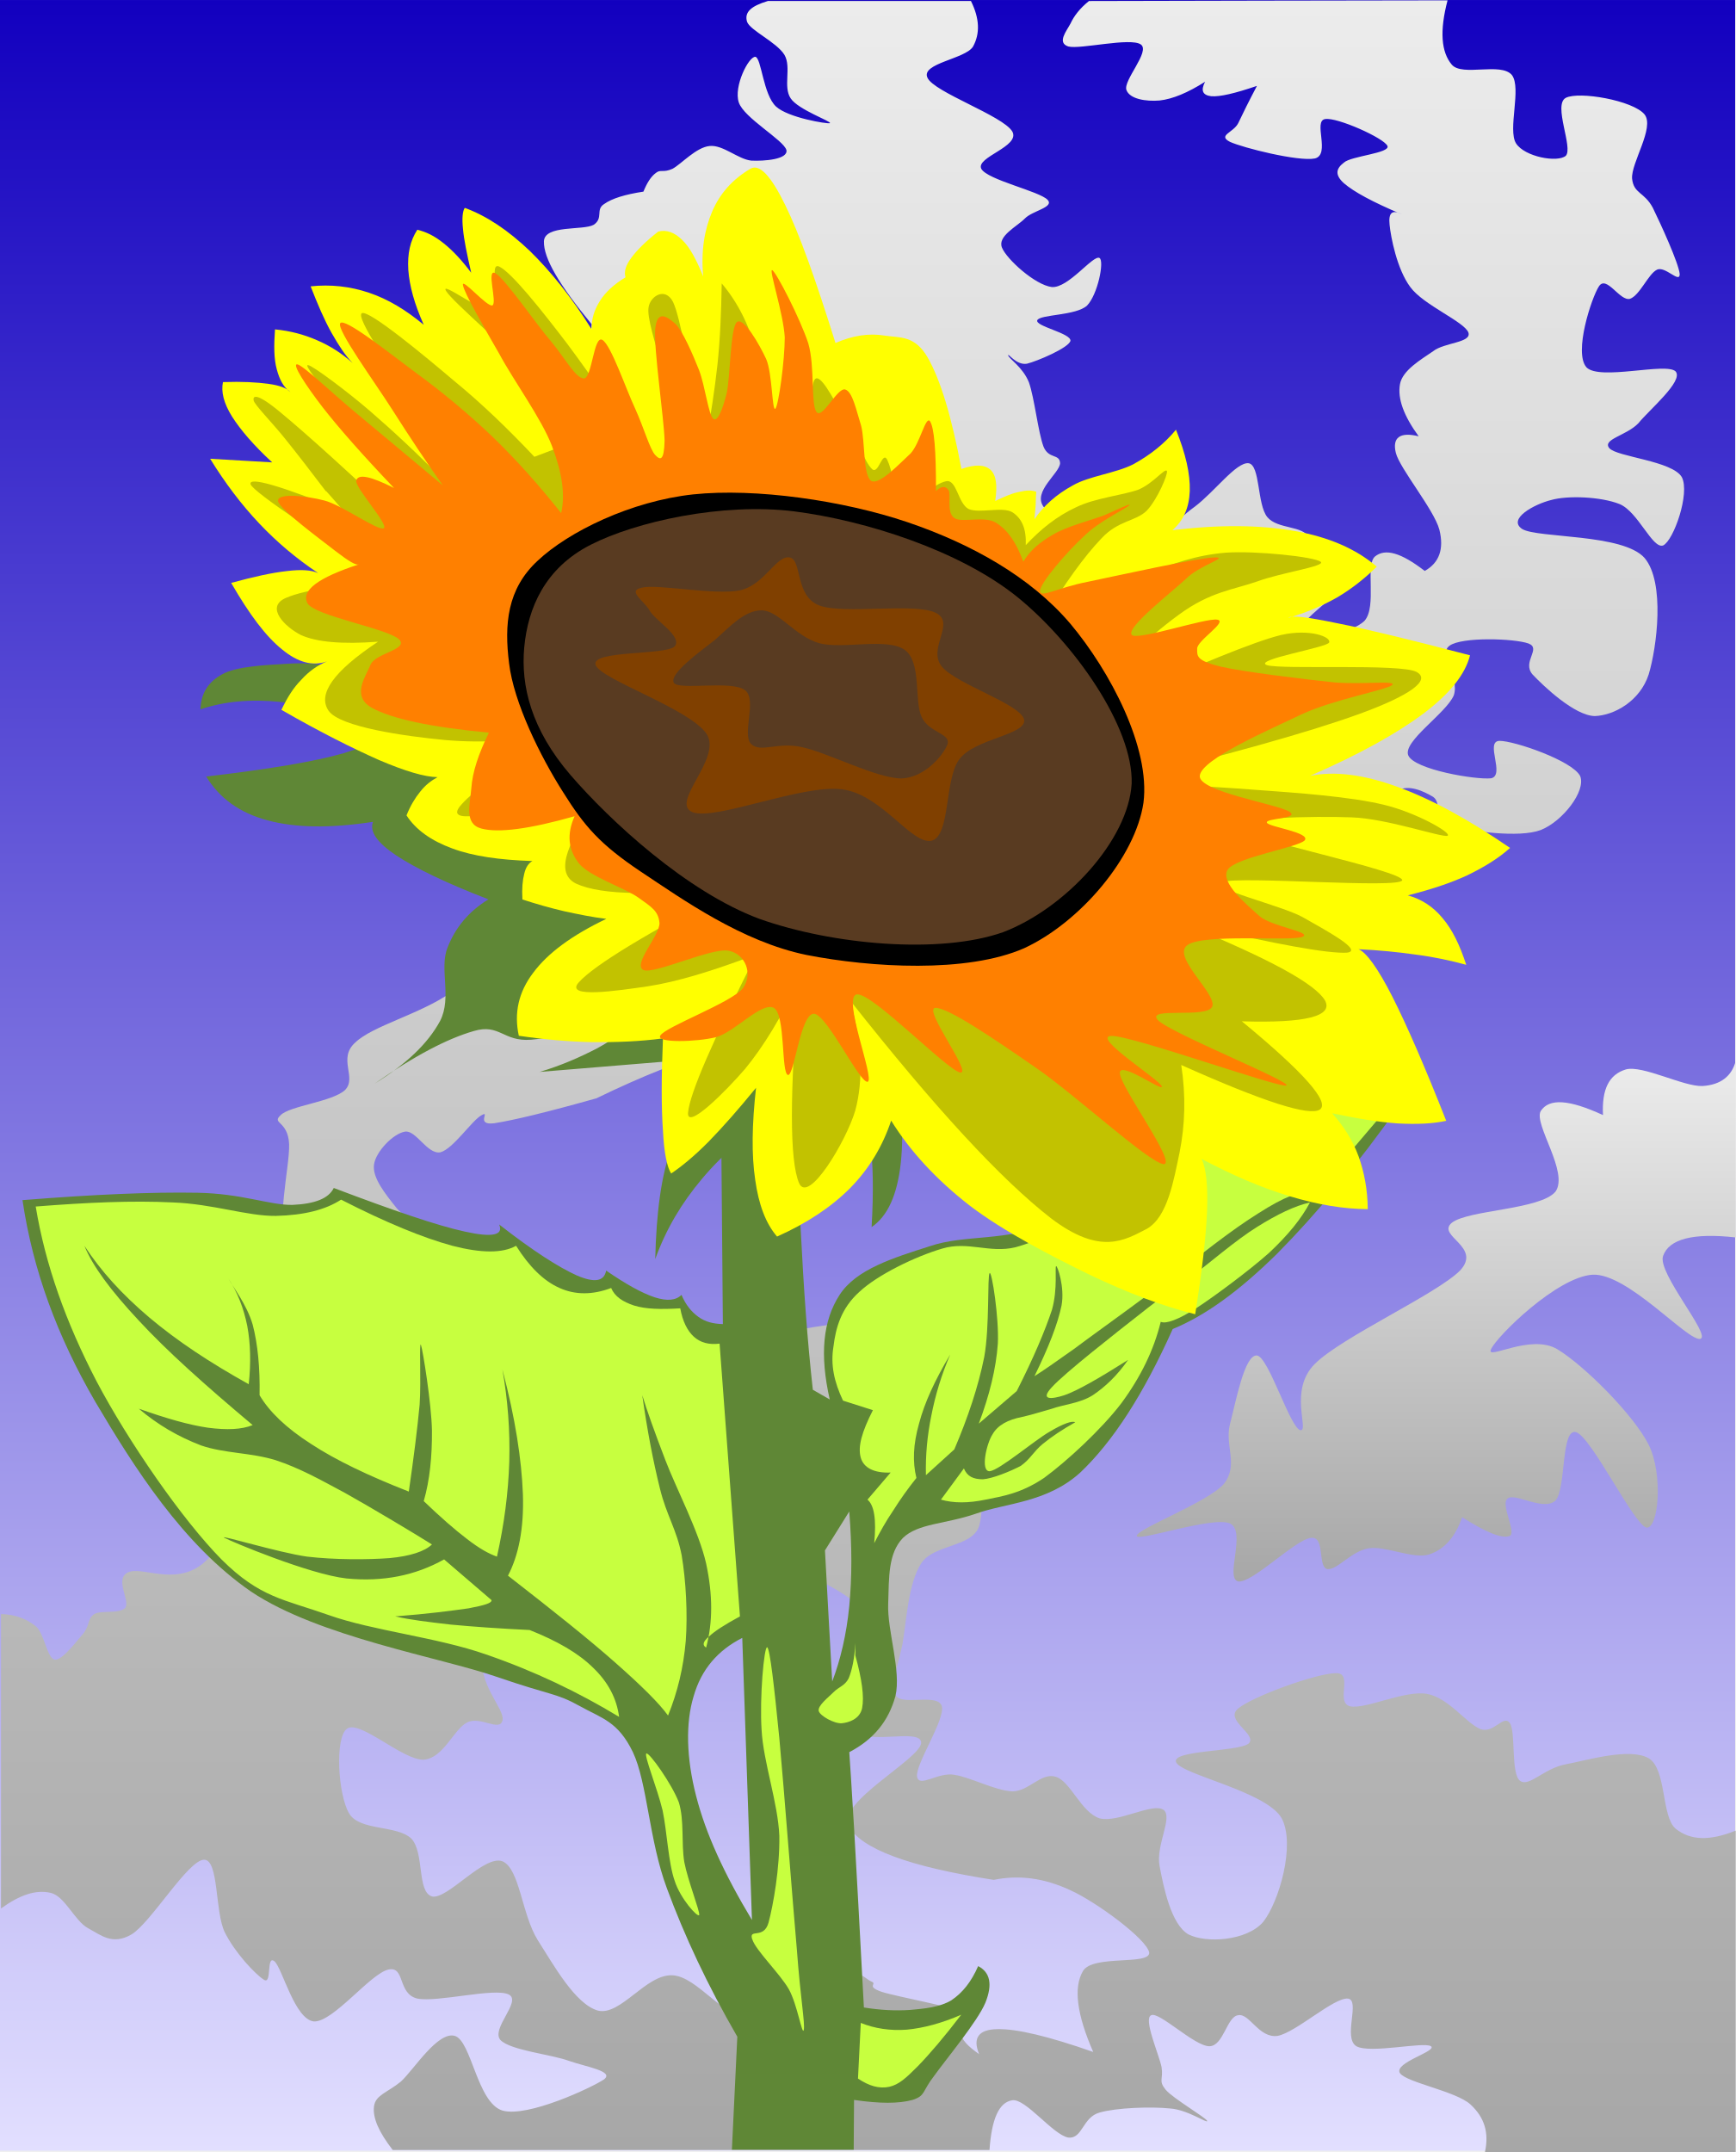
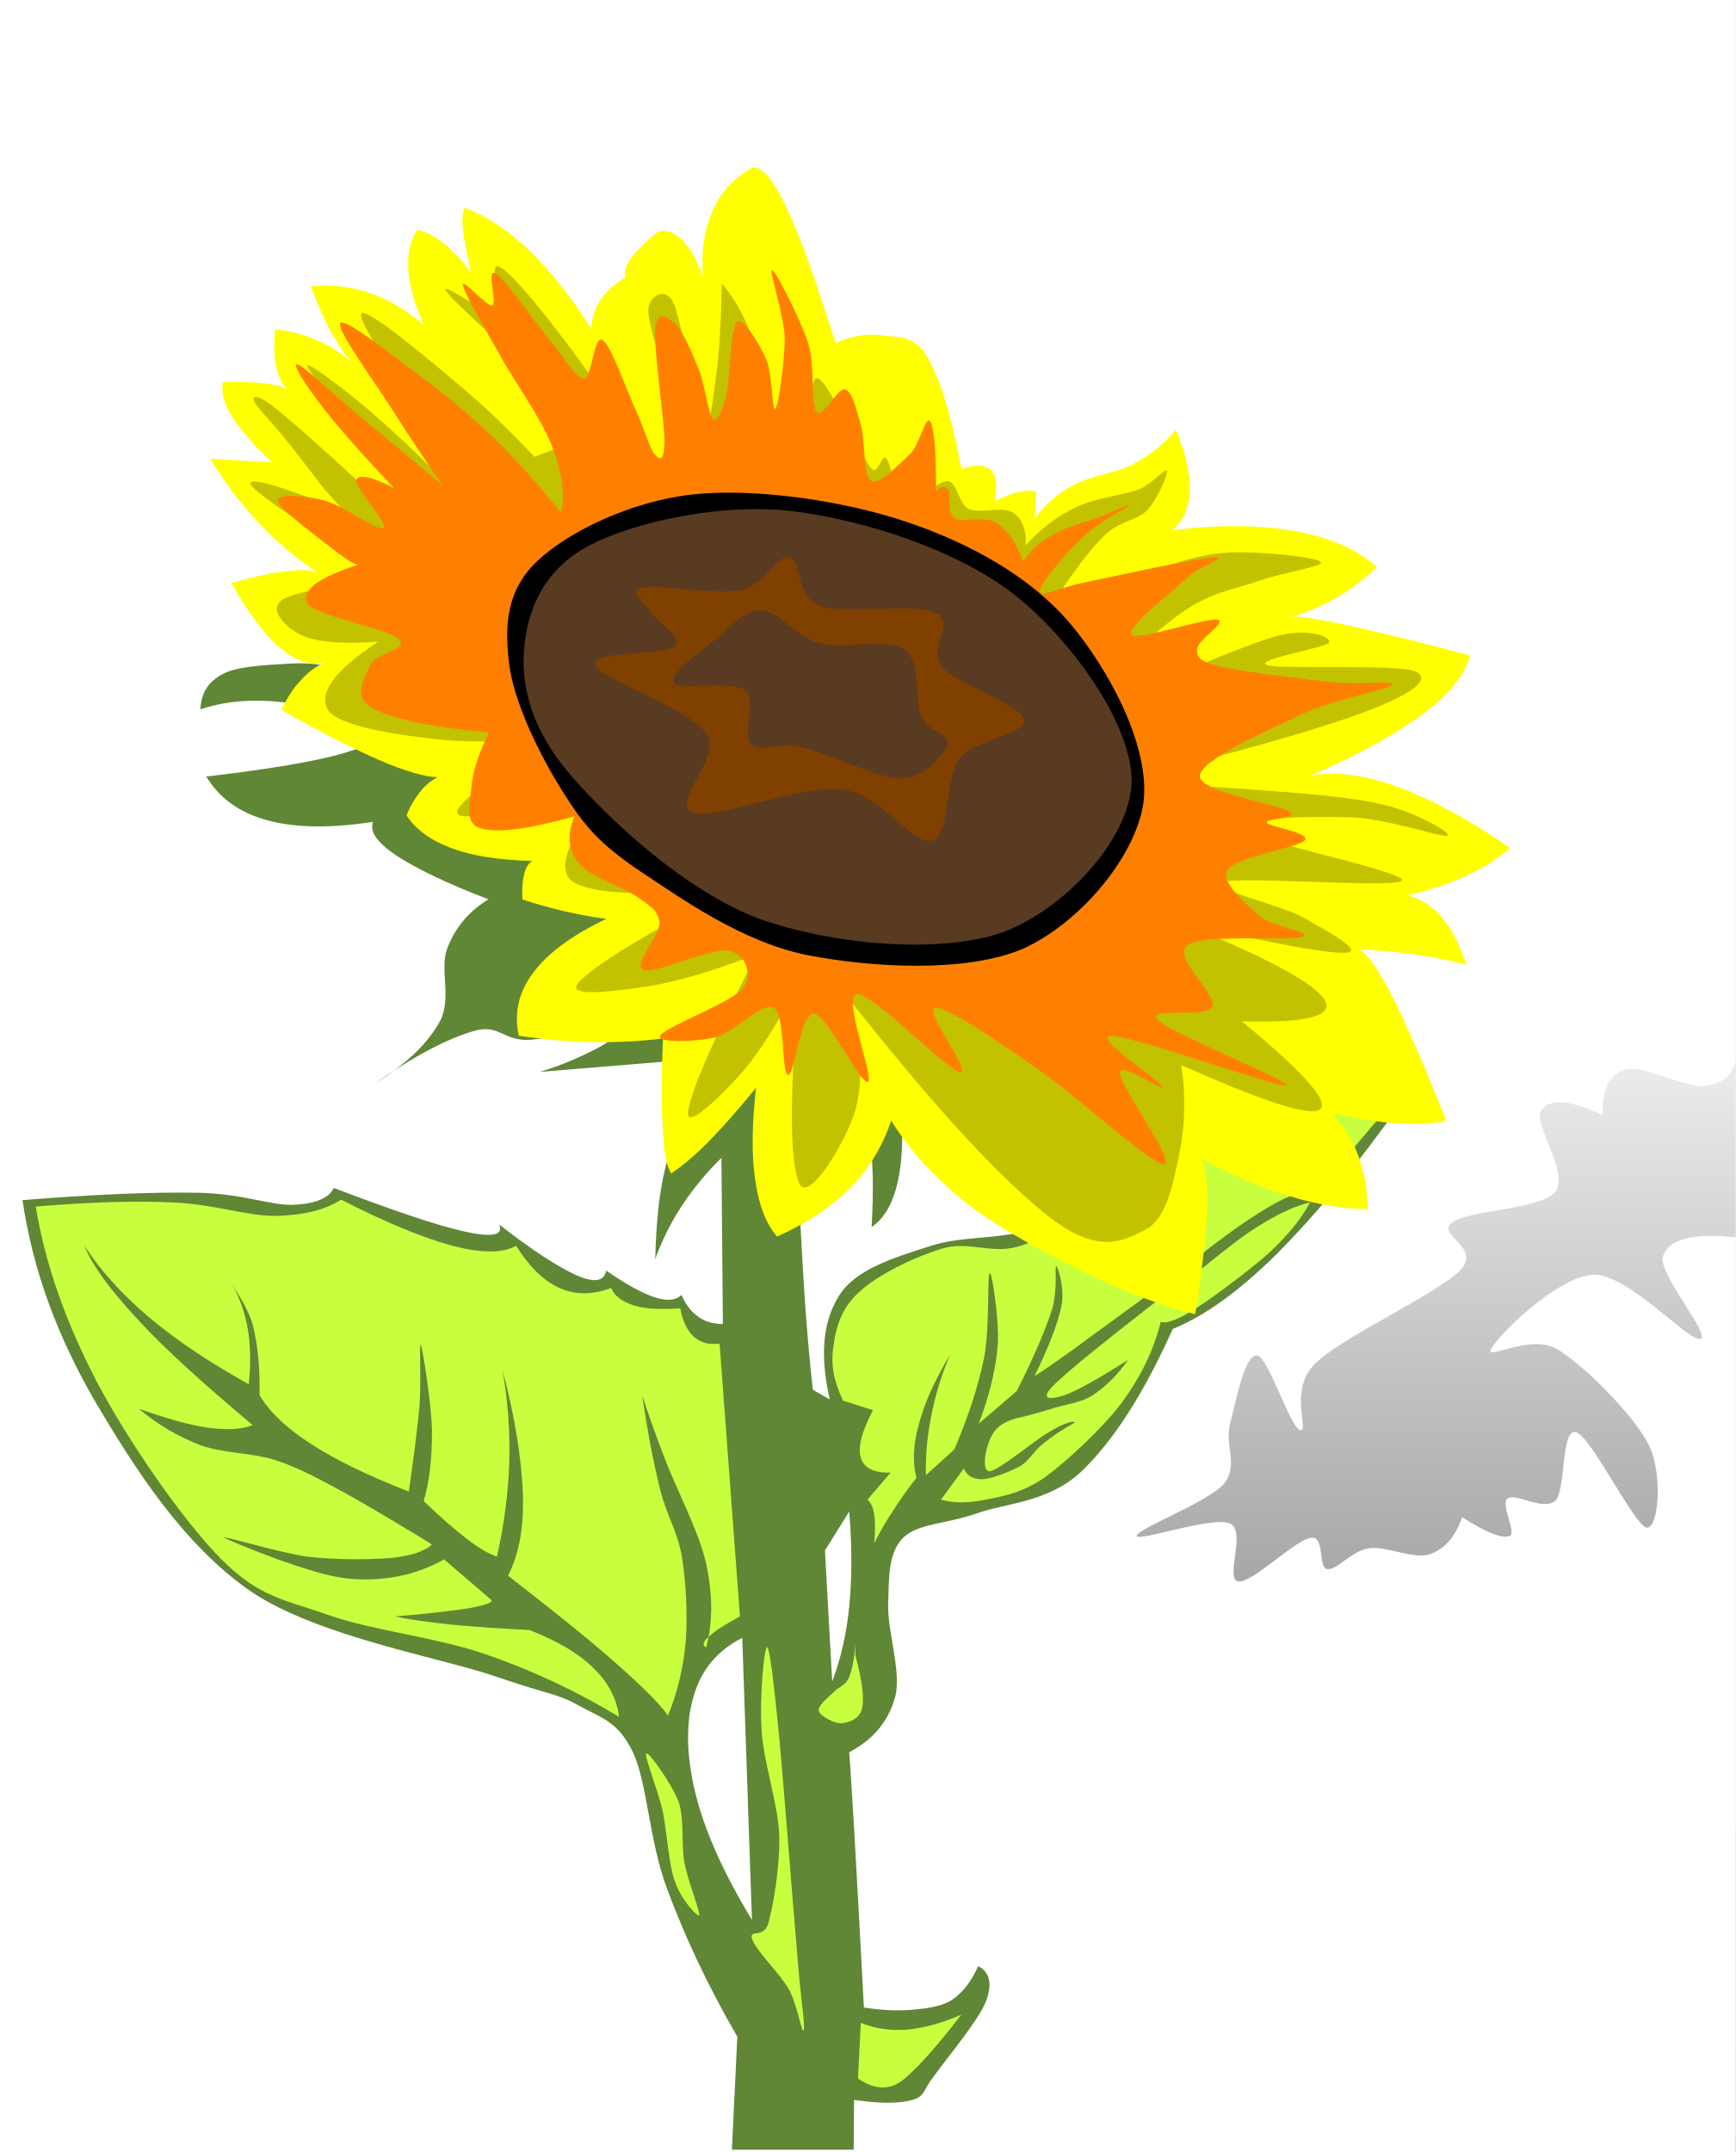
<svg xmlns="http://www.w3.org/2000/svg" space="preserve" height="471.82" width="380.59" enable-background="new 0 0 380.592 471.816" overflow="visible" viewBox="0 0 380.592 471.816">
  <linearGradient id="XMLID_1_" y2="0" gradientUnits="userSpaceOnUse" y1="471.53" x2="190.24" x1="190.24">
    <stop stop-color="#E2DFFF" offset="0" />
    <stop stop-color="#1200BF" offset="1" />
  </linearGradient>
  <path fill-rule="evenodd" clip-rule="evenodd" d="M0,0h380.48v471.53h-380.48v-471.53z" fill="url(#XMLID_1_)" />
  <linearGradient id="XMLID_2_" y2="0.072" gradientUnits="userSpaceOnUse" y1="471.82" x2="190.4" x1="190.4">
    <stop stop-color="#A7A7A7" offset="0" />
    <stop stop-color="#ECECEC" offset="1" />
  </linearGradient>
  <path fill-rule="evenodd" clip-rule="evenodd" d="M238.79,0.216c-2.016,1.62-3.275,3.276-4.066,4.968-0.828,1.584-3.025,4.176-0.469,5.004,2.592,0.684,13.68-2.052,15.912-0.432,2.123,1.512-3.924,7.884-3.168,9.972,0.721,1.98,4.248,2.556,7.271,2.304,2.881-0.324,6.156-1.692,9.973-4.104-1.008,1.944-0.504,2.952,1.367,3.168,1.908,0.144,5.148-0.612,10.008-2.268-1.764,3.348-3.131,6.12-4.104,8.172-1.043,2.088-4.607,2.664-1.799,4.104,2.844,1.296,14.975,4.356,18.611,3.636,3.492-0.864-0.469-8.28,2.268-8.64,2.592-0.432,12.924,4.176,13.645,5.904,0.648,1.584-7.992,2.196-9.541,3.636-1.656,1.26-2.123,2.628,0,4.536,2.16,1.872,6.264,4.104,12.744,6.84-2.16-1.152-3.023-0.396-2.736,2.268,0.252,2.592,1.584,9.684,4.537,13.644,2.879,3.96,11.809,7.56,12.744,9.972,0.756,2.268-5.293,2.16-7.74,4.104-2.592,1.8-6.768,4.176-7.271,7.272-0.541,3.132,0.828,6.876,4.104,11.376-4.068-1.008-5.832,0.252-5.004,3.636s8.352,12.42,9.539,16.812c1.08,4.284-0.035,7.308-3.203,9.072-5.184-3.996-8.641-5.004-10.908-3.168-2.195,1.872,0.469,10.872-2.268,14.076-3.025,3.024-13.717,4.86-14.977,4.104-1.225-0.9,1.297-3.888,7.703-9.108-4.68,1.008-7.307,0.36-8.172-1.8-0.791-2.34,4.068-8.676,3.205-11.376-1.117-2.736-6.84-1.8-9.107-4.536-2.27-2.808-1.514-11.412-4.105-11.808-2.699-0.288-7.416,6.228-11.807,9.54-4.537,3.204-9.396,9.432-14.977,9.54-5.652-0.108-15.695-6.336-18.18-9.54-2.412-3.348,3.527-7.308,3.635-9.54-0.107-2.16-2.482-0.828-3.635-3.636-1.189-3.168-1.98-10.656-3.205-14.112-1.367-3.384-4.5-5.256-4.535-5.904-0.107-0.648,1.729,2.232,4.104,1.836,2.232-0.54,9.107-3.456,9.541-5.004,0.215-1.692-7.85-3.204-7.273-4.536,0.648-1.296,8.496-0.972,10.908-3.204,2.34-2.376,3.852-9.792,2.736-10.44-1.404-0.756-6.84,6.696-10.477,6.372-3.672-0.468-9.898-6.12-10.908-8.64-1.043-2.52,3.313-4.644,5.006-6.372,1.654-1.728,6.516-2.448,5.004-4.104-1.801-1.908-13.178-4.356-14.545-6.804-1.26-2.592,8.604-4.86,6.805-8.172-2.018-3.456-17.244-8.64-18.613-11.808-1.475-3.168,8.389-4.104,10.008-6.84,1.549-2.844,1.441-6.12-0.467-9.972h-44.532c-3.708,1.116-5.184,2.448-4.572,4.536,0.648,1.908,6.48,4.464,8.208,7.272,1.584,2.736-0.36,6.984,1.368,9.54,1.62,2.484,9.072,5.076,8.604,5.436-0.54,0.216-9.144-1.188-11.808-3.636-2.844-2.628-3.204-10.656-4.536-10.908-1.44-0.144-4.824,6.48-3.636,10.008,1.152,3.42,9.864,8.244,10.44,10.44,0.396,2.052-4.896,2.448-7.704,2.304-2.88-0.288-6.192-3.492-9.108-3.204-2.952,0.252-6.228,3.96-8.172,5.004-2.088,0.936-2.556,0.036-3.636,0.9-1.08,0.792-1.944,2.16-2.736,4.104-3.996,0.612-6.876,1.476-8.64,2.736-1.908,1.224-0.072,3.06-2.268,4.536-2.304,1.296-10.8-0.036-10.908,3.636-0.108,3.708,3.384,9.576,10.476,18.18l-11.376,128.84c-6.372,7.02-12.744,12.924-19.548,17.712-6.84,4.752-17.1,7.236-20.916,10.908-3.96,3.528,0.468,7.704-2.268,10.44-2.772,2.557-12.096,3.455-14.076,5.473-2.124,1.943,1.584,1.152,1.836,6.371,0.144,5.184-3.024,16.92-0.468,24.516,2.592,7.525,7.848,13.969,15.912,20.018-4.284,5.615-9.288,12.348-15.012,20.34-5.904,7.92-13.536,22.318-19.548,27.252-6.228,4.787-13.392,0.215-16.344,1.836-2.808,1.512,0.648,6.156-0.468,7.703-1.368,1.404-5.256,0.469-6.804,1.369-1.476,1.008-0.936,2.23-2.268,4.104-1.44,1.619-4.716,6.084-6.372,5.904-1.728-0.324-2.268-5.617-4.104-7.273-1.98-1.619-4.5-2.664-7.704-2.734v64.547c4.14-2.988,7.632-4.176,10.908-3.42,3.096,0.721,5.22,6.119,8.172,7.74,2.844,1.512,5.328,3.816,9.54,1.367,4.248-2.555,12.42-16.344,15.912-16.379,3.276,0,2.34,11.412,4.536,15.912,2.196,4.428,6.696,9.252,8.64,10.439,1.764,1.008,0.396-5.58,2.268-4.068,1.728,1.549,4.428,12.744,8.64,13.176,4.248,0.18,12.384-10.512,16.344-11.375,3.708-0.828,1.944,5.363,6.372,6.371,4.428,0.865,16.884-2.447,20.016-0.9,2.916,1.477-3.996,7.488-1.836,9.973,2.232,2.305,11.124,3.133,15.012,4.572,3.78,1.332,10.044,2.268,7.704,4.068-2.628,1.764-16.704,8.387-22.248,6.84-5.58-1.691-6.804-15.301-10.476-16.381-3.744-1.043-8.928,7.344-11.808,10.008-3.06,2.484-5.58,2.953-5.904,5.438-0.324,2.52,1.044,5.615,4.104,9.576h130.86c0.467-6.84,2.088-10.477,5.004-10.908,2.879-0.469,8.963,7.631,12.275,8.172,3.133,0.359,3.096-4.428,6.84-5.473,3.779-1.08,11.34-1.332,15.443-0.9,3.889,0.252,8.281,3.385,8.172,2.736-0.252-0.721-7.451-4.896-9.107-6.84-1.656-2.053-0.467-2.268-0.9-4.969-0.576-2.844-4.066-10.619-2.268-11.375,1.801-0.828,9.432,6.768,12.744,6.805,3.133-0.037,3.816-6.518,6.336-6.805,2.484-0.469,4.537,5.111,8.641,4.535,4.031-0.756,12.42-8.531,15.443-8.172,2.736,0.396-1.188,8.605,1.836,10.441,2.988,1.691,14.725-1.045,16.344,0,1.477,1.08-8.244,3.6-6.803,5.902,1.439,2.053,12.275,3.961,15.443,6.84,3.168,2.916,4.104,6.301,3.203,10.441h54.973v-70.453c-5.725,2.305-9.936,2.16-13.176-0.432-3.168-2.736-1.943-13.068-5.904-15.443-4.176-2.377-13.428,0.432-18.18,1.332-4.752,0.863-7.992,5.039-10.008,3.635-2.088-1.547-0.9-10.871-2.268-12.707-1.441-1.873-3.42,2.34-6.373,1.367-3.131-1.188-7.02-6.912-11.809-7.74-4.967-0.826-13.391,3.422-16.811,2.736-3.348-0.828,0.828-7.416-3.168-7.271-4.248,0.035-18.18,5.076-21.385,7.74-3.168,2.557,4.393,5.725,2.268,7.703-2.412,1.836-17.1,1.404-15.875,4.105,1.26,2.734,19.799,6.371,23.148,12.275,3.059,5.832-0.613,18.359-4.068,22.717-3.6,4.176-12.492,4.715-16.381,2.734-3.816-2.16-5.471-10.402-6.336-15.012-0.863-4.535,2.953-10.619,0.9-12.275-2.34-1.729-10.045,2.916-14.076,1.836-4.068-1.367-6.336-8.1-9.576-9.107s-5.904,3.203-9.539,3.203c-3.889-0.215-9.145-3.096-12.709-3.637-3.6-0.646-7.668,2.916-8.172,0.434-0.469-2.629,6.156-12.492,5.436-15.445-0.828-2.951-8.566-0.143-10.008-2.268-1.439-2.412,0.361-6.48,1.369-11.375,0.863-5.004,1.26-13.357,4.104-17.713,2.809-4.248,11.16-3.455,12.707-8.172,1.369-4.932,0.145-11.809-4.066-20.916,5.328-5.725,9.719-13.283,13.176-23.076,3.383-9.936,9-24.516,7.271-35.424-1.943-10.908-21.779-17.713-17.713-29.556,4.285-11.988,30.781-34.344,42.697-41.364,11.664-6.912,19.691-0.252,27.287-0.432,7.488-0.324,13.717,0.324,17.713-1.368,3.744-1.8,3.24-7.884,5.436-9.108,2.305-1.404,5.58,0.072,7.74,1.368,1.943,1.296,0.072,5.04,4.104,6.372,3.961,1.152,14.725,2.7,19.512,0.9,4.789-1.908,9.938-8.532,8.641-11.808-1.619-3.348-14.473-7.776-17.713-7.74-3.238,0.108,1.332,7.56-1.836,8.208-3.42,0.36-16.775-1.908-18.143-5.004-1.297-3.06,8.314-9.252,9.971-13.176,1.369-4.104-3.6-9.036-0.898-10.908,2.699-1.944,14.146-1.584,17.279-0.468,2.916,1.116-1.512,4.032,0.9,6.804,2.482,2.628,9.252,9.036,13.643,9.108,4.248-0.144,9.9-3.276,11.809-9.108,1.801-5.94,3.637-20.196-0.9-25.56-4.752-5.364-23.363-4.284-26.82-6.336-3.348-2.196,2.664-5.472,6.373-6.372,3.527-1.008,10.836-0.756,14.977,0.9,4.066,1.692,7.199,9.9,9.539,9.072,2.305-1.08,5.939-11.448,4.104-14.976-2.088-3.6-14.291-4.428-15.912-6.372-1.584-1.944,3.781-2.736,6.373-5.436,2.375-2.952,10.008-9.288,8.172-11.376-2.053-2.052-16.668,2.088-19.549-0.9-2.844-3.24,1.117-15.264,2.736-17.748,1.656-2.556,4.572,3.313,6.805,2.736,2.16-0.756,4.031-5.472,5.904-6.372,1.799-0.936,5.039,3.132,5.004,0.936-0.217-2.376-4.176-11.016-5.904-14.544-1.873-3.492-4.176-3.024-4.537-6.372-0.252-3.456,5.006-11.196,2.736-14.076-2.484-3.06-14.398-5.148-17.279-3.636-2.844,1.512,1.691,10.98,0,12.708-1.836,1.548-9.035,0.216-10.908-2.736-1.871-3.024,1.26-12.096-0.9-14.976-2.412-2.88-10.871,0.396-13.176-2.268-2.34-2.772-2.699-7.38-0.936-14.112-26.13,0.042-52.33,0.078-78.54,0.15zm-108.15,240.62c-10.728,3.023-18.108,4.789-22.284,5.436-4.212,0.504-0.756-2.879-2.7-1.799-2.124,1.08-6.264,7.416-9.108,8.172-2.88,0.467-5.328-4.932-7.74-4.537-2.556,0.396-6.444,4.393-6.804,7.273-0.36,2.844,2.412,6.299,5.004,9.539,2.556,3.023,8.352,4.535,10.44,9.107,1.944,4.537-1.188,8.748,1.836,18.182,3.096,9.395,15.156,26.459,16.344,38.158,0.936,11.664-9,23.365-9.972,31.357-1.008,7.775,5.04,12.744,4.536,15.443-0.612,2.629-4.86-1.008-7.74,0.469-2.988,1.475-5.148,7.811-9.54,8.172-4.608,0.143-13.968-8.785-16.812-6.805-2.736,1.908-1.98,14.545,0.468,18.611,2.34,3.854,10.44,2.484,13.608,5.473,2.952,3.096,1.188,11.736,4.572,12.709,3.384,0.719,11.448-9.252,15.444-7.705,3.78,1.621,4.212,11.629,7.704,17.244,3.528,5.508,8.208,14.041,13.212,15.48,5.004,1.225,10.548-8.029,16.344-7.74,5.508,0.287,11.124,9.432,17.28,9.539,6.156-0.07,14.976-8.207,19.512-9.539,4.356-1.404,5.292,0.721,6.84,1.367,1.439,0.576-1.368,1.008,2.268,2.27,3.672,1.15,16.525,3.42,19.549,5.004,2.736,1.512-2.557,2.592-2.268,4.066,0.252,1.441,1.654,2.916,4.066,4.572-1.475-3.563-0.107-5.436,4.105-5.471,4.211-0.072,11.051,1.547,20.916,5.004-3.602-8.209-4.357-14.113-2.27-17.713,2.125-3.707,14.797-1.188,14.545-4.104-0.611-2.988-11.557-11.053-17.279-13.645-5.725-2.664-11.232-3.42-16.813-2.268-18.721-2.916-29.052-6.805-31.824-11.809-2.664-5.148,15.553-14.58,15.912-18.18,0.145-3.6-12.852,0.9-14.544-3.168-1.8-4.248,5.399-15.912,4.104-21.385-1.476-5.436-6.084-8.063-12.276-11.34-6.264-3.383-21.348-4.57-24.552-9.107-3.24-4.752,5.184-12.203,5.436-18.611,0.144-6.445-9.216-14.725-4.068-19.549,5.22-4.859,16.704-7.992,34.992-9.539l31.355-19.117c-7.703-7.811-14.939-15.084-22.283-22.248-7.416-7.271-9.72-19.223-21.348-20.447-11.77-1.23-27.5,3.17-48.17,13.21z" fill="url(#XMLID_2_)" />
  <linearGradient id="XMLID_3_" y2="232.67" gradientUnits="userSpaceOnUse" y1="346.72" x2="314.93" x1="314.93">
    <stop stop-color="#A7A7A7" offset="0" />
    <stop stop-color="#ECECEC" offset="1" />
  </linearGradient>
+   <rect x="0" y="0" width="380.59" height="471.82" style="fill:white;" />
  <path fill-rule="evenodd" clip-rule="evenodd" d="M380.59,232.67c-0.863,3.24-3.24,5.184-7.271,5.436-4.104,0.18-13.176-4.644-16.813-3.636-3.672,1.116-5.291,4.319-5.004,10.009-7.488-3.457-11.809-3.709-13.645-0.9-1.656,2.844,6.264,13.463,3.205,17.711-3.385,3.961-19.152,3.961-22.717,6.805-3.455,2.881,6.732,5.221,1.801,10.477-5.184,5.184-25.885,14.543-31.824,20.447-5.832,5.797-1.152,14.76-3.168,14.545-2.232-0.396-6.984-16.129-9.541-16.381-2.734-0.215-4.607,10.152-5.902,15.012-1.225,4.752,1.979,8.965-1.369,13.176-3.564,4.033-19.225,9.9-19.08,11.377,0.252,1.332,16.596-4.393,20.449-2.736,3.672,1.729-1.189,12.023,1.799,12.709,3.023,0.467,12.492-9.145,15.912-9.541,3.24-0.504,1.439,6.443,3.637,6.84,2.16,0.252,5.291-3.996,9.107-4.572,3.779-0.539,9.611,2.412,13.176,1.369,3.42-1.117,5.797-3.889,7.271-8.172,5.365,3.383,8.713,4.752,10.441,4.104,1.547-0.721-2.125-7.02-0.469-8.209,1.619-1.332,7.885,2.846,10.477,0.469,2.412-2.557,1.152-15.984,4.535-15.012,3.348,1.008,12.709,20.34,15.443,20.916,2.629,0.359,3.709-11.664,0.469-18.18-3.385-6.66-14.221-17.424-20.016-20.916-5.904-3.529-15.805,2.627-14.545,0,1.297-2.881,14.508-15.877,22.285-16.344,7.74-0.361,20.844,14.65,23.615,14.076,2.484-0.721-9.504-14.51-8.172-18.182,1.297-3.707,6.553-5.111,15.912-4.066,0.01-12.89,0.01-25.77,0.01-38.66z" fill="url(#XMLID_3_)" />
  <path fill-rule="evenodd" clip-rule="evenodd" d="M162.76,359.1l2.124,61.848c-6.084-10.115-10.116-18.898-12.24-27.18-2.16-8.352-2.34-16.02-0.54-21.887,1.66-5.83,5.26-10.04,10.66-12.78zm24.44,112.21l0.072-10.908c5.652,0.828,9.828,0.828,12.816,0,2.916-0.936,2.053-1.836,4.787-5.328,2.629-3.672,9.506-11.916,11.197-15.984,1.619-4.031,1.043-6.66-1.584-8.027-1.477,3.383-3.385,5.832-5.869,7.488-2.555,1.547-5.902,1.836-9.07,2.123-3.277,0.217-6.553,0.037-10.117-0.539-0.9-17.102-1.62-30.061-2.16-39.457-0.54-9.359-0.936-14.867-1.044-16.523,5.364-2.809,8.604-6.805,10.116-12.275,1.332-5.545-1.836-14.438-1.584-20.27,0.18-5.939,0-11.016,3.205-14.398,3.311-3.24,9.287-3.025,15.982-5.328,6.553-2.377,15.588-2.377,22.934-9.037,7.234-6.875,13.859-17.172,20.268-31.463,7.02-2.881,14.471-8.209,22.932-16.561,8.389-8.461,17.352-19.152,27.18-33.049-11.627-1.547-23.58-0.072-36.252,4.285-12.779,4.391-28.152,17.135-39.455,21.852-11.305,4.463-19.801,2.627-27.721,5.328-7.992,2.557-16.092,5.039-19.728,10.656-3.672,5.688-4.392,13.104-2.16,22.932l-3.708-2.125c-1.224-10.943-2.016-22.355-2.664-35.207-0.648-12.889-1.008-26.244-1.08-41.04l-16.524-1.08,0.54,62.929c-2.124-0.072-3.816-0.469-5.364-1.584-1.584-1.152-2.772-2.629-3.708-4.824-1.224,1.223-3.132,1.404-5.868,0.539-2.808-0.936-6.264-2.844-10.656-5.867-0.432,2.375-2.52,2.736-6.408,1.08-3.924-1.764-9.612-5.365-17.064-11.197,1.044,2.34-1.44,2.916-7.452,1.584-6.12-1.332-15.588-4.57-28.8-9.576-1.116,2.305-4.14,3.492-9.072,3.709-5.004,0.072-11.016-2.484-20.808-2.664-10.008-0.18-22.572,0.359-38.376,1.619,2.268,15.336,7.596,29.809,15.984,44.244,8.496,14.365,19.224,31.32,34.128,41.58,14.868,9.973,41.616,14.438,53.856,18.686,12.024,4.139,13.032,3.527,18.144,6.371,4.968,2.771,8.46,3.385,11.736,10.152,3.168,6.695,3.528,19.332,7.452,29.844,3.888,10.512,8.856,21.133,15.444,32.545l-1.188,24.768h26.71zm-4.72-102.63c1.836-4.824,3.132-10.332,3.744-16.523,0.612-6.336,0.612-13.068,0-20.771l-5.328,8.531c0.51,9.57,1.05,19.14,1.59,28.76z" fill="#5F8736" />
  <path fill-rule="evenodd" clip-rule="evenodd" d="M190.22,328.79l5.077-5.939c-3.708,0.145-5.941-1.08-6.553-3.275-0.684-2.412,0.252-5.652,2.664-10.404l-6.552-2.088c-1.944-4.104-2.772-7.848-2.088-11.916,0.504-4.104,1.692-8.352,5.652-11.916,4.031-3.779,12.313-7.775,18.18-9.504,5.652-1.691,10.404,1.08,16.057-0.289,5.58-1.512,10.332-4.391,17.568-8.352,7.271-4.104,17.783-12.131,25.307-15.48,7.273-3.383,11.988-3.852,18.434-4.752,6.406-1.008,12.814-1.402,19.654-1.188-4.715,5.545-8.242,9.756-11.016,12.781-2.736,2.951-4.572,4.643-5.363,5.074-2.053-0.539-5.725,0.9-11.305,4.465-5.652,3.527-12.816,9.035-22.031,16.668,0.9-8.352,1.295-12.924,1.188-14.004-0.18-0.936-1.477,4.932-2.088,7.74-0.721,2.664-1.404,5.291-2.053,8.027-6.371,4.717-11.482,8.352-15.479,11.34-4.033,2.881-6.912,4.861-8.641,5.941,3.133-6.373,5.111-11.484,5.939-15.48,0.756-4.033-0.936-8.855-1.188-8.641-0.324,0.145,0.396,4.896-0.9,9.541-1.512,4.57-3.996,10.475-7.74,17.855l-8.314,7.127c2.34-6.227,3.779-12.023,4.176-17.531,0.287-5.543-1.332-16.02-1.801-15.48-0.539,0.576,0.035,11.773-1.188,18.432-1.297,6.445-3.529,13.141-6.553,20.232l-6.229,5.652c-0.107-4.32,0.289-8.676,1.189-13.068,0.863-4.428,2.195-8.891,4.139-13.391-3.383,5.688-5.615,10.512-6.84,15.154-1.295,4.609-1.439,8.354-0.576,11.916-1.871,2.34-3.563,4.717-5.076,7.129-1.619,2.375-2.916,4.717-4.175,7.164,0.252-2.592,0.252-4.68,0-6.264-0.25-1.66-0.79-2.71-1.48-3.28z" fill="#C7FF3F" />
  <path fill-rule="evenodd" clip-rule="evenodd" d="M206.32,328.79c2.807,0.793,5.975,0.793,9.791,0,3.781-0.756,7.777-1.367,12.816-4.752,4.969-3.635,12.564-10.619,16.957-16.379,4.246-5.76,7.127-11.664,8.639-17.855,1.152,0.504,3.781-0.434,7.74-2.953,4.031-2.627,11.699-8.316,16.057-12.203,4.211-3.961,7.055-7.488,8.928-11.016-3.348,0.756-7.164,2.592-11.592,5.363-4.5,2.771-10.621,8.064-14.904,11.305-4.283,3.096-5.76,3.779-10.691,7.738-5.113,3.996-16.561,12.961-19.369,16.057-2.736,2.916-0.215,2.736,2.701,1.801,2.807-0.973,7.416-3.602,13.967-7.74-2.375,3.42-5.004,5.904-7.74,7.74-2.771,1.764-6.443,2.051-8.928,2.951-2.627,0.756-4.752,1.404-6.516,1.801-3.168,0.611-5.4,1.799-6.553,3.852-1.295,1.98-2.699,8.1-0.611,8.064,2.125-0.217,9.863-6.805,13.104-8.641,3.061-1.836,5.041-2.484,5.652-2.088-2.771,1.549-5.148,3.133-7.127,4.752-1.98,1.619-2.736,3.348-4.789,4.787-2.305,1.225-6.229,2.809-8.316,2.953-2.16,0-3.455-0.648-4.176-2.377-1.66,2.28-3.35,4.54-5.04,6.85z" fill="#C7FF3F" />
  <path fill-rule="evenodd" clip-rule="evenodd" d="M157.79,294.59l4.464,59.797c-3.384,1.836-5.616,3.275-6.84,4.463-1.296,1.08-1.44,1.873-0.576,2.377,1.476-5.508,1.476-11.557,0-18.434-1.584-7.02-6.552-16.416-8.928-22.643-2.376-6.193-4.068-10.945-5.076-14.256,1.116,7.883,2.412,14.58,3.888,20.52,1.44,5.867,3.672,8.928,4.752,14.58,0.936,5.543,1.332,12.816,0.9,18.756-0.504,5.867-1.8,11.232-3.888,16.379-1.944-2.699-5.76-6.479-11.592-11.627-5.904-5.221-13.644-11.377-23.508-19.045,2.304-4.391,3.528-10.295,3.276-17.855-0.288-7.561-1.656-16.631-4.5-27.359,1.188,6.66,1.692,13.355,1.512,20.232-0.216,6.875-1.116,13.68-2.7,20.807-1.764-0.611-3.852-1.764-6.552-3.852-2.7-2.053-5.868-4.824-9.504-8.316,1.332-4.643,1.836-9.756,1.8-15.479-0.108-5.904-2.016-17.713-2.412-18.758-0.432-0.971,0.072,7.598-0.288,13.068-0.504,5.365-1.296,11.629-2.376,19.08-8.892-3.492-15.984-6.875-21.42-10.439-5.508-3.527-9.18-7.092-11.304-10.691,0.108-6.084-0.396-11.197-1.512-15.48-1.26-4.355-4.428-8.424-5.328-10.115,2.016,3.059,3.348,6.479,4.14,10.402,0.72,3.854,0.828,8.064,0.324,12.781-8.604-4.789-15.66-9.469-21.744-14.58-6.12-5.184-10.692-10.26-14.292-15.768,1.8,4.428,5.724,9.756,11.916,16.379,6.156,6.66,14.436,14.076,24.984,22.932-2.412,0.973-5.58,1.117-9.792,0.576-4.212-0.611-9.18-2.051-15.192-4.176,4.176,3.527,8.604,6.121,13.68,8.064,5.112,1.764,10.944,1.547,16.38,3.24,5.184,1.727,9.396,4.068,15.156,7.164,5.688,3.168,15.84,9.252,19.08,11.303-1.584,1.514-4.716,2.557-9.252,2.988-4.716,0.361-12.06,0.396-18.144-0.324-6.192-0.863-19.512-4.932-18.144-4.139,1.44,0.791,18.648,8.027,26.784,8.928,8.028,0.791,15.12-0.648,21.42-4.176l10.404,8.928c0.072,0.648-1.476,1.115-5.04,1.799-3.564,0.504-8.928,1.225-16.092,1.766,3.276,0.756,7.2,1.223,12.204,1.799,4.968,0.469,10.584,0.865,17.28,1.188,6.048,2.412,10.656,5.041,13.968,8.316,3.276,3.168,5.112,6.697,5.652,10.729-8.928-5.4-18.504-10.008-29.16-13.68-10.764-3.781-24.768-5.184-34.524-8.641-9.756-3.455-15.048-3.779-23.508-12.203-8.64-8.748-20.484-25.957-27.36-38.988-6.788-13.04-11.252-25.6-13.376-38.38,11.34-0.898,21.168-1.332,30.06-0.898,8.82,0.322,16.308,3.023,22.608,2.951,6.156-0.145,10.872-1.332,14.292-3.564,9.936,5.076,17.928,8.352,24.408,10.117,6.408,1.654,11.016,1.654,13.968,0,2.88,4.57,6.012,7.703,9.54,9.252,3.42,1.547,7.236,1.547,11.304,0,0.792,1.871,2.52,3.023,5.04,3.852,2.556,0.791,5.796,0.863,10.116,0.611,0.504,2.809,1.548,4.932,2.988,6.229,1.44,1.29,3.27,1.8,5.65,1.51z" fill="#C7FF3F" />
  <path fill-rule="evenodd" clip-rule="evenodd" d="M187.56,360.25c-0.18,3.313-0.72,5.939-1.476,7.74-0.828,1.619-2.196,1.871-3.276,2.988-1.116,1.115-3.6,3.023-3.276,4.176,0.324,1.043,3.348,2.771,5.04,2.664,1.512-0.145,3.924-0.865,4.464-3.275,0.504-2.521-0.036-6.338-1.476-11.594v-2.698z" fill="#C7FF3F" />
  <path fill-rule="evenodd" clip-rule="evenodd" d="M164.95,425.16c0.72,2.412,6.084,7.561,8.028,10.98,1.872,3.348,2.916,10.26,3.276,8.928,0.288-1.549-0.72-6.84-1.512-17.533-0.972-10.979-2.808-35.207-3.852-46.439-1.116-11.268-2.052-19.584-2.664-19.943-0.684-0.18-1.692,11.051-1.224,18.145,0.36,6.947,3.6,15.982,3.888,23.219,0.108,7.092-1.332,15.156-2.376,19.045-1.06,3.71-4.37,1.15-3.58,3.6z" fill="#C7FF3F" />
  <path fill-rule="evenodd" clip-rule="evenodd" d="M188.75,443.52l-0.612,12.205c2.448,1.619,4.608,2.268,6.876,1.799,2.125-0.504,3.6-1.871,6.229-4.5,2.627-2.699,5.76-6.371,9.539-11.303-4.32,1.871-8.244,2.916-11.916,3.275-3.68,0.28-7.1-0.26-10.12-1.48z" fill="#C7FF3F" />
  <path fill-rule="evenodd" clip-rule="evenodd" d="M141.73,384.44c-0.576,0.361,2.412,7.668,3.564,12.492,0.972,4.645,1.26,11.557,2.664,15.48,1.224,3.816,5.004,8.064,5.364,7.451,0.18-0.828-2.484-7.486-3.276-11.627-0.684-4.213,0.036-9.072-1.188-13.068-1.53-4.06-6.5-11-7.11-10.72z" fill="#C7FF3F" />
  <path fill-rule="evenodd" clip-rule="evenodd" d="M72.468,146.2c-2.7-0.72-6.012-0.936-9.936-0.648-4.068,0.252-10.656,0.504-13.788,2.268-3.132,1.692-4.68,4.212-4.788,7.704,5.184-1.764,11.052-2.304,17.604-1.62,6.48,0.648,13.644,2.412,21.492,5.436,1.152,2.088-1.368,3.888-7.704,5.796-6.408,1.836-16.272,3.492-30.132,5.112,2.916,4.752,7.272,7.956,13.464,9.612,6.156,1.656,13.716,1.764,23.112,0.324-0.792,2.124,0.864,4.536,5.112,7.38,4.284,2.808,10.836,6.012,20.196,9.612-4.248,2.592-7.236,6.12-8.964,10.584-1.872,4.536,1.008,10.908-1.62,16.056-2.7,5.004-7.452,9.504-14.4,13.788,8.856-6.192,16.02-9.9,21.78-11.556,5.652-1.692,6.444,2.376,12.528,1.908,6.156-0.54,13.788-2.088,23.724-4.788-2.628,2.448-5.688,4.788-9.324,6.732-3.708,1.908-7.74,3.708-12.492,5.112l34.956-2.88c3.096,1.692,4.212,4.104,3.204,7.38-1.116,3.24-7.128,6.012-9.288,12.205-2.232,6.084-3.276,14.146-3.528,24.336,2.376-6.59,5.796-12.313,10.26-17.605,4.464-5.363,10.656-10.656,16.344-13.787,5.652-3.205,13.356-8.892,16.992-4.824,3.42,4.141,4.751,13.68,3.852,29.195,3.528-2.412,5.616-6.982,6.407-14.111,0.756-7.092,0.072-16.451-1.908-28.224-17.567-4.536-34.451-13.068-51.335-25.992-16.956-13.068-33.084-29.844-49.356-51.3-7.48-1.04-14.968-2.12-22.456-3.2z" fill="#5F8736" />
  <path fill-rule="evenodd" clip-rule="evenodd" d="M69.696,125.6c-4.68-3.132-8.82-6.588-12.816-10.8-3.96-4.176-7.56-8.964-10.8-14.22l13.608,0.792c-4.068-3.744-6.948-7.128-8.784-10.008-1.872-2.988-2.448-5.472-2.016-7.596,4.248-0.144,7.452,0.036,10.008,0.396,2.484,0.324,4.032,0.972,4.788,1.8-1.512-1.044-2.376-2.7-2.988-4.968-0.648-2.34-0.648-5.22-0.396-8.784,3.312,0.324,6.336,1.116,9.216,2.376,2.844,1.224,5.4,2.844,7.812,5.004-1.62-1.62-3.024-3.816-4.608-6.588-1.62-2.88-3.024-6.192-4.608-10.224,4.356-0.468,8.676,0,12.816,1.404,4.176,1.404,8.028,3.744,11.988,7.02-2.052-4.572-3.132-8.532-3.384-12.024-0.216-3.564,0.396-6.372,1.98-8.82,1.98,0.504,3.744,1.332,5.832,3.024,1.98,1.584,3.924,3.672,5.976,6.408-0.936-4.14-1.584-7.2-1.8-9.612-0.252-2.376-0.072-3.96,0.396-4.608,4.896,1.8,9.504,4.932,14.22,9.396,4.608,4.5,9.144,10.116,13.608,17.244-0.072-2.304,0.576-4.284,1.8-6.228,1.188-1.908,3.06-3.636,5.616-5.184-0.36-1.152,0-2.556,1.224-4.212,1.224-1.692,3.168-3.636,5.976-5.832,1.836-0.432,3.528,0.18,5.22,1.836,1.692,1.62,3.096,4.284,4.608,7.992-0.504-5.616,0.288-10.26,1.98-14.22s4.5-7.092,8.424-9.396c1.98-1.08,4.464,1.584,7.596,7.992,3.168,6.444,6.66,16.344,11.016,30.24,3.78-1.656,7.38-2.196,10.8-1.62,3.348,0.504,6.588-0.108,9.432,4.824,2.809,4.932,5.221,12.888,7.381,24.408,3.023-1.044,5.111-0.972,6.408,0.216,1.223,1.152,1.512,3.42,1.008,6.804,2.16-1.008,3.779-1.728,5.4-2.016,1.512-0.36,2.664-0.36,3.6,0-0.145,1.404-0.072,2.556-0.18,3.6-0.109,1.008-0.182,1.764-0.217,2.412,1.98-2.916,4.787-5.436,8.424-7.416,3.564-2.052,9.396-2.664,13.213-4.608,3.744-2.052,6.875-4.536,9.395-7.596,2.125,5.256,3.133,9.684,3.025,13.428-0.145,3.708-1.369,6.48-3.816,8.604,10.477-1.26,19.225-1.152,26.82,0.18,7.488,1.332,13.391,3.888,18,7.812-2.664,2.628-5.545,4.896-8.785,6.804-3.275,1.836-6.768,3.312-10.619,4.428,0.611-0.612,4.031-0.216,10.799,1.188,6.697,1.332,16.201,3.672,29.053,7.02-1.043,4.14-4.355,8.352-10.225,12.78-5.939,4.428-14.039,8.928-24.84,13.644,5.4-1.08,11.701-0.288,19.045,2.376,7.344,2.628,15.48,7.056,24.803,13.428-2.555,2.304-5.688,4.212-9.395,6.012-3.816,1.764-8.064,3.132-13.033,4.392,2.916,0.792,5.508,2.412,7.633,5.004,2.195,2.592,3.744,5.868,5.184,10.224-3.42-0.936-7.092-1.728-11.016-2.232-3.996-0.576-8.1-0.972-12.6-1.188,1.691,0.684,4.211,4.104,7.416,10.404,3.203,6.336,7.092,15.264,11.807,27.216-2.951,0.648-6.443,0.791-10.619,0.576-4.213-0.289-8.965-1.08-14.4-2.232,2.52,2.809,4.5,5.904,5.797,9.432,1.26,3.527,1.98,7.344,2.016,11.592-5.363-0.035-10.943-0.971-17.027-2.807-6.156-1.838-12.529-4.572-19.404-8.209,1.008,2.125,1.404,5.904,1.188,11.629-0.252,5.723-1.115,13.104-2.592,22.428-7.164-1.764-14.797-4.68-23.041-8.605-8.496-4.139-18.971-9.539-26.424-15.227-7.307-5.689-12.996-11.844-17.207-18.613-1.873,5.617-4.824,10.549-9,14.797-4.212,4.211-9.504,7.703-16.02,10.619-2.484-2.879-4.032-7.02-4.788-12.42-0.828-5.471-0.72-12.203,0.18-20.195-3.852,4.717-7.272,8.604-10.404,11.809-3.132,3.168-5.868,5.398-8.208,6.982-0.9-1.439-1.548-4.391-1.8-9.395-0.36-4.969-0.36-11.665,0-20.232-5.004,0.684-10.188,0.864-15.408,0.828-5.364-0.108-10.62-0.576-16.2-1.404-1.08-4.968-0.072-9.576,3.168-13.824,3.204-4.32,8.496-8.208,16.02-11.808-3.096-0.36-6.156-1.008-9.18-1.656-3.096-0.72-6.12-1.584-9.216-2.592-0.144-2.376,0.036-4.248,0.396-5.616,0.324-1.44,0.972-2.376,1.8-2.808-7.236-0.252-12.96-1.044-17.604-2.772-4.608-1.692-7.992-4.104-10.008-7.236,0.828-2.088,1.872-3.816,2.988-5.184,1.152-1.476,2.376-2.412,3.816-3.204-2.844-0.036-7.164-1.332-12.816-3.744-5.76-2.556-12.852-6.084-21.42-11.016,1.296-2.7,2.628-4.86,4.392-6.624,1.62-1.8,3.492-3.132,5.616-3.996-3.096,1.116-6.372,0.252-9.828-2.592-3.6-2.88-7.2-7.704-11.196-14.616,5.004-1.368,8.928-2.232,12.204-2.592,3.166-0.4,5.434-0.22,6.802,0.42z" fill="#FF0" />
  <path fill-rule="evenodd" clip-rule="evenodd" d="M71.46,107.71c-3.384-4.464-6.336-8.28-9-11.592-2.772-3.456-6.624-7.344-6.84-8.316s0.468-1.944,6.084,2.771c5.688,4.716,14.724,12.888,27.648,25.056l5.508-6.264c-9.216-8.892-15.804-15.479-20.448-20.448-4.68-4.932-7.92-9.18-6.804-8.856,1.08,0.18,8.64,5.832,13.644,10.152,4.932,4.284,10.332,9.252,16.2,15.3-2.34-5.76-4.932-11.52-7.92-17.712-3.096-6.229-11.808-18.396-10.152-19.152,1.656-0.648,13.68,9.324,20.088,14.76,6.372,5.22,12.096,10.8,17.712,16.74l8.28-3.132c-0.72-3.636-3.312-8.208-7.92-13.716-4.752-5.724-18.18-16.956-19.728-19.512-1.476-2.484,8.856,5.436,10.872,4.608,1.8-1.008-1.836-11.088,0.756-9.972,2.736,1.26,9.612,9.936,15.084,17.136,5.292,7.092,10.836,15.156,16.776,24.876l7.2,1.836c0-5.148-0.36-9.576-0.936-13.428-0.72-3.924-1.872-6.012-2.772-9.576-0.972-3.708-3.024-9.792-2.556-11.988,0.396-2.34,3.6-4.428,5.328-1.116,1.692,3.42,3.672,16.236,4.968,21.384,1.152,5.076,1.944,7.776,2.232,8.64,1.152-5.148,1.908-10.548,2.556-16.2,0.612-5.796,0.828-11.556,0.936-17.856,3.456,4.068,5.976,9.036,7.56,14.904,1.548,5.796,2.052,12.492,1.656,20.088,4.068-0.252,7.02-1.548,9-3.888,1.908-2.52,1.008-10.116,2.592-10.296,1.548-0.108,4.5,6.192,6.624,9.576,2.088,3.384,3.888,8.82,5.544,10.332,1.405,1.296,2.233-4.104,3.311-2.052,0.973,2.016,1.945,6.552,2.773,14.004,4.283-5.76,7.523-8.712,10.115-9.288,2.377-0.54,2.592,4.86,4.969,6.084,2.412,1.044,7.416-0.612,9.611,0.72,2.088,1.368,3.061,3.636,2.916,7.2,3.348-3.564,6.805-6.336,11.053-8.316,4.211-2.052,10.152-2.592,13.643-3.852,3.313-1.368,5.869-4.896,6.266-4.068,0.215,0.72-2.053,6.156-4.43,8.676-2.41,2.376-6.227,2.088-9.936,6.084-3.816,3.996-8.064,9.9-12.887,17.856,7.99-4.068,15.119-7.272,21.924-9.756,6.66-2.592,11.627-4.428,18.215-4.968,6.48-0.468,19.584,0.9,20.844,2.016,1.045,0.972-8.604,2.34-13.822,4.248-5.293,1.872-10.369,2.232-17.316,7.344-6.984,5.076-14.941,12.708-24.156,23.04,5.148-2.412,11.557-4.932,19.367-8.1,7.777-3.24,20.844-8.964,27.252-10.512,6.229-1.404,10.98,0.396,10.512,1.656-0.574,1.152-16.883,3.78-13.643,4.968,3.24,1.008,29.303-0.396,32.795,1.476,3.24,1.764-1.26,5.112-12.527,9.216-11.34,4.104-29.305,9.108-54.721,15.3,11.016,0.072,21.133,0.504,31.32,1.296,10.08,0.72,21.457,1.548,28.729,3.312,7.127,1.692,15.084,6.228,14.004,6.804-1.297,0.432-13.248-3.78-20.988-4.032-7.885-0.324-27.18,0-25.416,2.376,1.98,2.268,36.721,9.36,36.469,11.412-0.686,1.908-35.713-1.008-39.42,0.396-3.529,1.332,12.959,5.076,17.676,7.74,4.572,2.628,13.5,7.344,9.576,7.74-4.141,0.216-15.193-1.764-33.697-6.084l-1.115,0.108c18.18,7.488,27.863,12.816,30.023,16.416,1.908,3.456-4.068,5.04-18.215,4.608,13.68,11.268,19.295,17.713,17.135,19.332-2.268,1.549-12.313-1.656-30.42-9.756,1.045,6.805,0.828,13.141-0.359,19.152-1.297,6.047-2.592,14.184-7.201,16.775-4.787,2.447-10.115,5.939-20.986-2.305-10.98-8.531-25.381-24.119-44.029-47.735,2.556,9.504,2.916,17.424,1.08,24.155-1.98,6.66-10.296,20.594-12.312,15.842-2.088-4.969-2.088-19.514,0-44.605-3.852,8.208-7.74,14.58-11.808,19.548-4.212,4.897-12.924,13.645-12.528,9.577,0.432-4.32,5.364-15.588,14.94-34.632-9.504,3.6-17.244,5.976-23.796,6.984-6.552,0.936-18.432,2.772-15.084-0.9,3.384-3.744,14.868-10.764,34.992-21.204-18.288,2.34-29.952,2.16-35.568-0.396-5.58-2.7-0.108-10.8,2.232-15.12,2.34-4.392,6.012-7.812,11.412-10.692-15.084,5.544-25.776,8.856-32.22,10.332-6.552,1.296-9.216,0.9-6.48-2.016,2.664-3.024,10.224-8.208,22.68-15.84-9.036,1.98-17.64,2.592-26.352,1.836-8.784-0.828-23.148-2.844-25.596-6.444s1.08-8.64,10.872-15.12c-7.956,0.612-13.608,0.072-16.956-1.476-3.456-1.764-7.848-6.084-3.312-8.1,4.608-2.016,14.4-3.312,30.204-3.888-3.168,0.396-7.848-1.08-14.184-4.572-6.426-3.72-23.094-14.7-23.706-16.46-0.54-1.728,6.228,0.144,20.448,5.904-0.792-0.9-1.584-1.836-2.412-2.772l-1.476-1.66z" fill="#C2C200" />
  <path fill-rule="evenodd" clip-rule="evenodd" d="M78.66,123.73c-0.54,0.288-2.16-0.648-5.148-2.952-3.06-2.412-12.096-9-12.528-10.872-0.36-1.908,6.12-1.224,10.116-0.18,3.78,0.936,11.88,6.804,13.068,6.084,1.08-0.828-6.444-9-6.048-10.476,0.432-1.476,3.06-0.972,8.28,1.656-7.02-7.38-12.096-13.14-15.66-17.712-3.6-4.68-6.84-9.576-5.544-9.396,1.224,0.18,7.524,6.192,12.924,10.692,5.328,4.464,11.556,9.612,18.972,15.84-3.636-5.148-7.272-10.62-11.052-16.56-3.888-6.12-12.24-17.532-11.448-18.972,0.828-1.44,10.944,6.66,16.596,10.836,5.616,4.104,11.34,8.82,16.776,14.004,5.328,5.148,10.26,10.692,15.084,16.776,0.936-3.996,0.216-8.856-2.016-14.724-2.304-6.012-8.388-14.292-11.592-20.268-3.42-5.94-7.632-13.248-7.92-14.976-0.36-1.836,5.256,4.824,6.444,4.428,1.152-0.54-1.476-8.388,0.72-7.02,2.16,1.296,8.856,11.088,12.168,14.94,3.204,3.852,5.328,8.028,7.2,8.1,1.8-0.144,2.124-9.54,4.032-8.46,1.908,1.116,5.148,10.728,7.2,15.084,1.872,4.104,3.24,8.964,4.392,10.152,1.08,1.152,1.944,1.404,2.052-3.132-0.108-4.752-2.412-20.196-2.052-24.516,0.432-4.392,2.7-2.592,4.428-1.116,1.548,1.512,3.744,6.516,5.184,10.152,1.332,3.492,2.052,9.792,3.132,10.692,0.972,0.72,2.052-2.16,2.952-5.724,0.756-3.6,0.792-14.22,2.196-15.48,1.44-1.26,4.932,4.824,6.444,8.1,1.368,3.168,1.26,11.556,2.016,10.872,0.72-0.864,2.052-10.62,2.052-15.66-0.288-5.184-3.528-14.904-2.772-14.724,0.828,0.252,6.192,10.728,7.92,16.02,1.512,5.112,0.504,13.392,1.836,15.12,1.296,1.548,4.536-5.436,6.264-4.968,1.62,0.468,2.412,4.5,3.492,7.92,0.9,3.42,0.396,10.98,2.232,12.132,1.837,0.972,6.337-3.96,8.64-6.048,2.088-2.304,3.313-8.388,4.248-7.02,0.9,1.404,1.332,6.408,1.297,15.3,1.115-1.116,2.088-1.224,2.771-0.18,0.611,0.936-0.539,4.86,1.26,6.084,1.691,1.152,6.66-0.612,9.217,1.08,2.555,1.62,4.391,4.356,5.904,8.496,1.367-2.304,3.42-4.176,6.443-5.904,2.951-1.8,8.316-3.168,11.232-4.248,2.807-1.224,6.227-2.88,5.543-2.196-0.863,0.792-6.732,3.528-9.971,6.804-3.385,3.06-9.686,10.296-9.576,11.988,0.072,1.584,3.887-0.756,10.332-2.016,6.443-1.332,24.047-5.256,27.828-5.364,3.563-0.108-3.098,1.656-6.084,4.608-3.061,2.916-13.213,10.692-11.988,12.348,1.115,1.404,16.271-3.78,18.791-3.312,2.377,0.432-4.607,4.644-4.428,6.408-0.035,1.692-0.035,2.556,5.004,3.852,5.076,1.188,18.611,2.808,25.057,3.492,6.371,0.504,13.752-0.504,12.707,0.576-1.367,1.116-12.814,3.132-19.908,6.444-7.055,3.384-21.887,9.756-22.283,13.428-0.432,3.492,17.1,6.228,19.691,7.92,2.305,1.584-5.508,1.368-4.967,2.412,0.539,0.936,9.646,2.124,8.279,3.852-1.512,1.584-15.301,3.744-16.92,6.48-1.619,2.808,4.141,7.524,6.984,10.116,2.771,2.376,11.916,3.528,9.396,4.572-2.773,1.008-21.926-0.792-25.236,1.836-3.385,2.52,6.551,10.656,5.508,13.428-1.188,2.736-14.617-0.036-11.953,2.952,2.773,2.88,29.664,13.644,28.189,14.364-1.836,0.504-33.732-10.944-38.34-10.872-4.609,0.072,10.691,9.648,11.051,11.089,0.217,1.223-9.287-5.725-9.215-2.953,0.035,2.953,12.635,19.98,9.611,19.98-3.385-0.396-19.836-15.625-28.367-21.384-8.496-5.868-18.938-13.032-21.744-12.888-2.664,0.288,8.244,14.508,5.508,14.184-2.916-0.54-19.26-17.496-22.645-17.136-3.384,0.36,3.888,18.36,2.376,19.152-1.692,0.576-8.856-14.616-11.772-14.904-3.024-0.18-4.284,13.464-5.724,13.428-1.548-0.324-0.504-13.284-3.132-14.724-2.7-1.368-8.604,5.364-12.708,6.444-4.248,1.044-13.212,1.296-12.168-0.36,1.044-1.908,15.444-7.164,18.072-10.332,2.376-3.204,0.54-7.632-3.132-8.28-3.672-0.72-16.164,5.184-18.612,4.248-2.52-1.188,3.6-7.596,3.492-10.332-0.252-2.628-1.692-3.456-4.608-5.544-3.096-2.196-10.692-4.608-13.068-7.524-2.34-3.024-2.7-6.372-0.936-10.332-9.9,2.808-16.668,3.708-20.448,2.7-3.888-1.044-2.448-5.436-2.196-8.856,0.252-3.6,1.584-7.524,3.852-12.168-12.924-1.224-21.42-3.06-25.776-5.508-4.464-2.628-1.152-6.876-0.18-9.396,1.044-2.52,8.46-3.348,6.264-5.544-2.448-2.376-18.54-5.148-20.088-7.92-1.464-2.77,2.28-5.61,11.28-8.53z" fill="#FF8000" />
  <path clip-rule="evenodd" d="M140.54,191.12c-8.964-6.012-12.348-9.9-17.1-17.496-4.968-7.812-10.8-19.62-11.808-28.188-1.08-8.532-0.432-16.308,6.264-22.5,6.768-6.372,20.448-13.068,34.092-14.544,13.68-1.44,32.904,1.332,46.981,6.084,13.895,4.716,26.928,11.916,35.748,22.284,8.711,10.404,17.566,27.18,16.02,39.24-1.764,11.916-13.859,26.208-26.172,31.896-12.564,5.508-33.552,4.248-47.7,1.476-14.21-2.91-27.24-12.23-36.32-18.25z" fill-rule="evenodd" />
  <path fill-rule="evenodd" clip-rule="evenodd" d="M114.95,141.95c-0.756,8.424,1.512,17.928,10.152,27.972,8.676,10.044,25.452,25.596,41.436,31.536,16.02,5.688,39.528,7.812,53.423,2.916,13.682-5.22,27.469-20.16,28.189-32.58,0.359-12.456-12.672-30.852-25.057-40.896-12.637-10.188-33.228-16.776-48.996-18.792-15.768-1.944-34.668,2.268-44.604,7.344-10.01,5.11-13.75,13.86-14.54,22.5z" fill="#593B21" />
  <path fill-rule="evenodd" clip-rule="evenodd" d="M142.42,133.81c1.152,2.196,7.38,5.76,5.508,7.92-2.052,1.98-18.468,0.792-17.316,4.068,1.224,3.24,20.628,9.576,24.336,15.12,3.456,5.364-8.1,15.012-3.132,17.136,4.968,1.98,23.904-6.12,32.796-5.004,8.748,1.08,15.263,12.24,19.693,11.268,4.176-1.188,2.734-13.5,6.084-17.892,3.42-4.536,14.723-5.292,14.184-8.64-0.793-3.456-14.76-7.704-18.037-11.628-3.275-3.996,3.096-9.54-1.295-11.772-4.609-2.34-20.232,0.396-25.632-1.656-5.364-2.124-3.672-9.936-6.444-10.512-2.952-0.54-5.472,5.976-10.872,7.2-5.508,1.152-18.144-1.44-21.528-0.576-3.36,0.64,0.39,2.8,1.65,4.96z" fill="#804000" />
  <path fill-rule="evenodd" clip-rule="evenodd" d="M156.78,140.29c3.132-2.772,6.516-6.552,10.296-6.48,3.708,0.108,7.236,5.652,12.528,7.2,5.328,1.404,14.832-1.296,18.792,1.476,3.744,2.736,2.016,11.16,3.707,14.724,1.621,3.456,6.301,3.528,5.688,5.904-0.791,2.232-4.859,7.344-10.115,7.56-5.473-0.036-15.948-5.544-21.564-6.804-5.544-1.368-9.252,1.296-11.412-0.756-2.088-2.124,1.368-9.612-1.296-11.772-2.988-2.304-14.508,0.108-15.66-1.656-1.01-1.97,5.61-6.72,9.03-9.39z" fill="#593B21" />
</svg>
